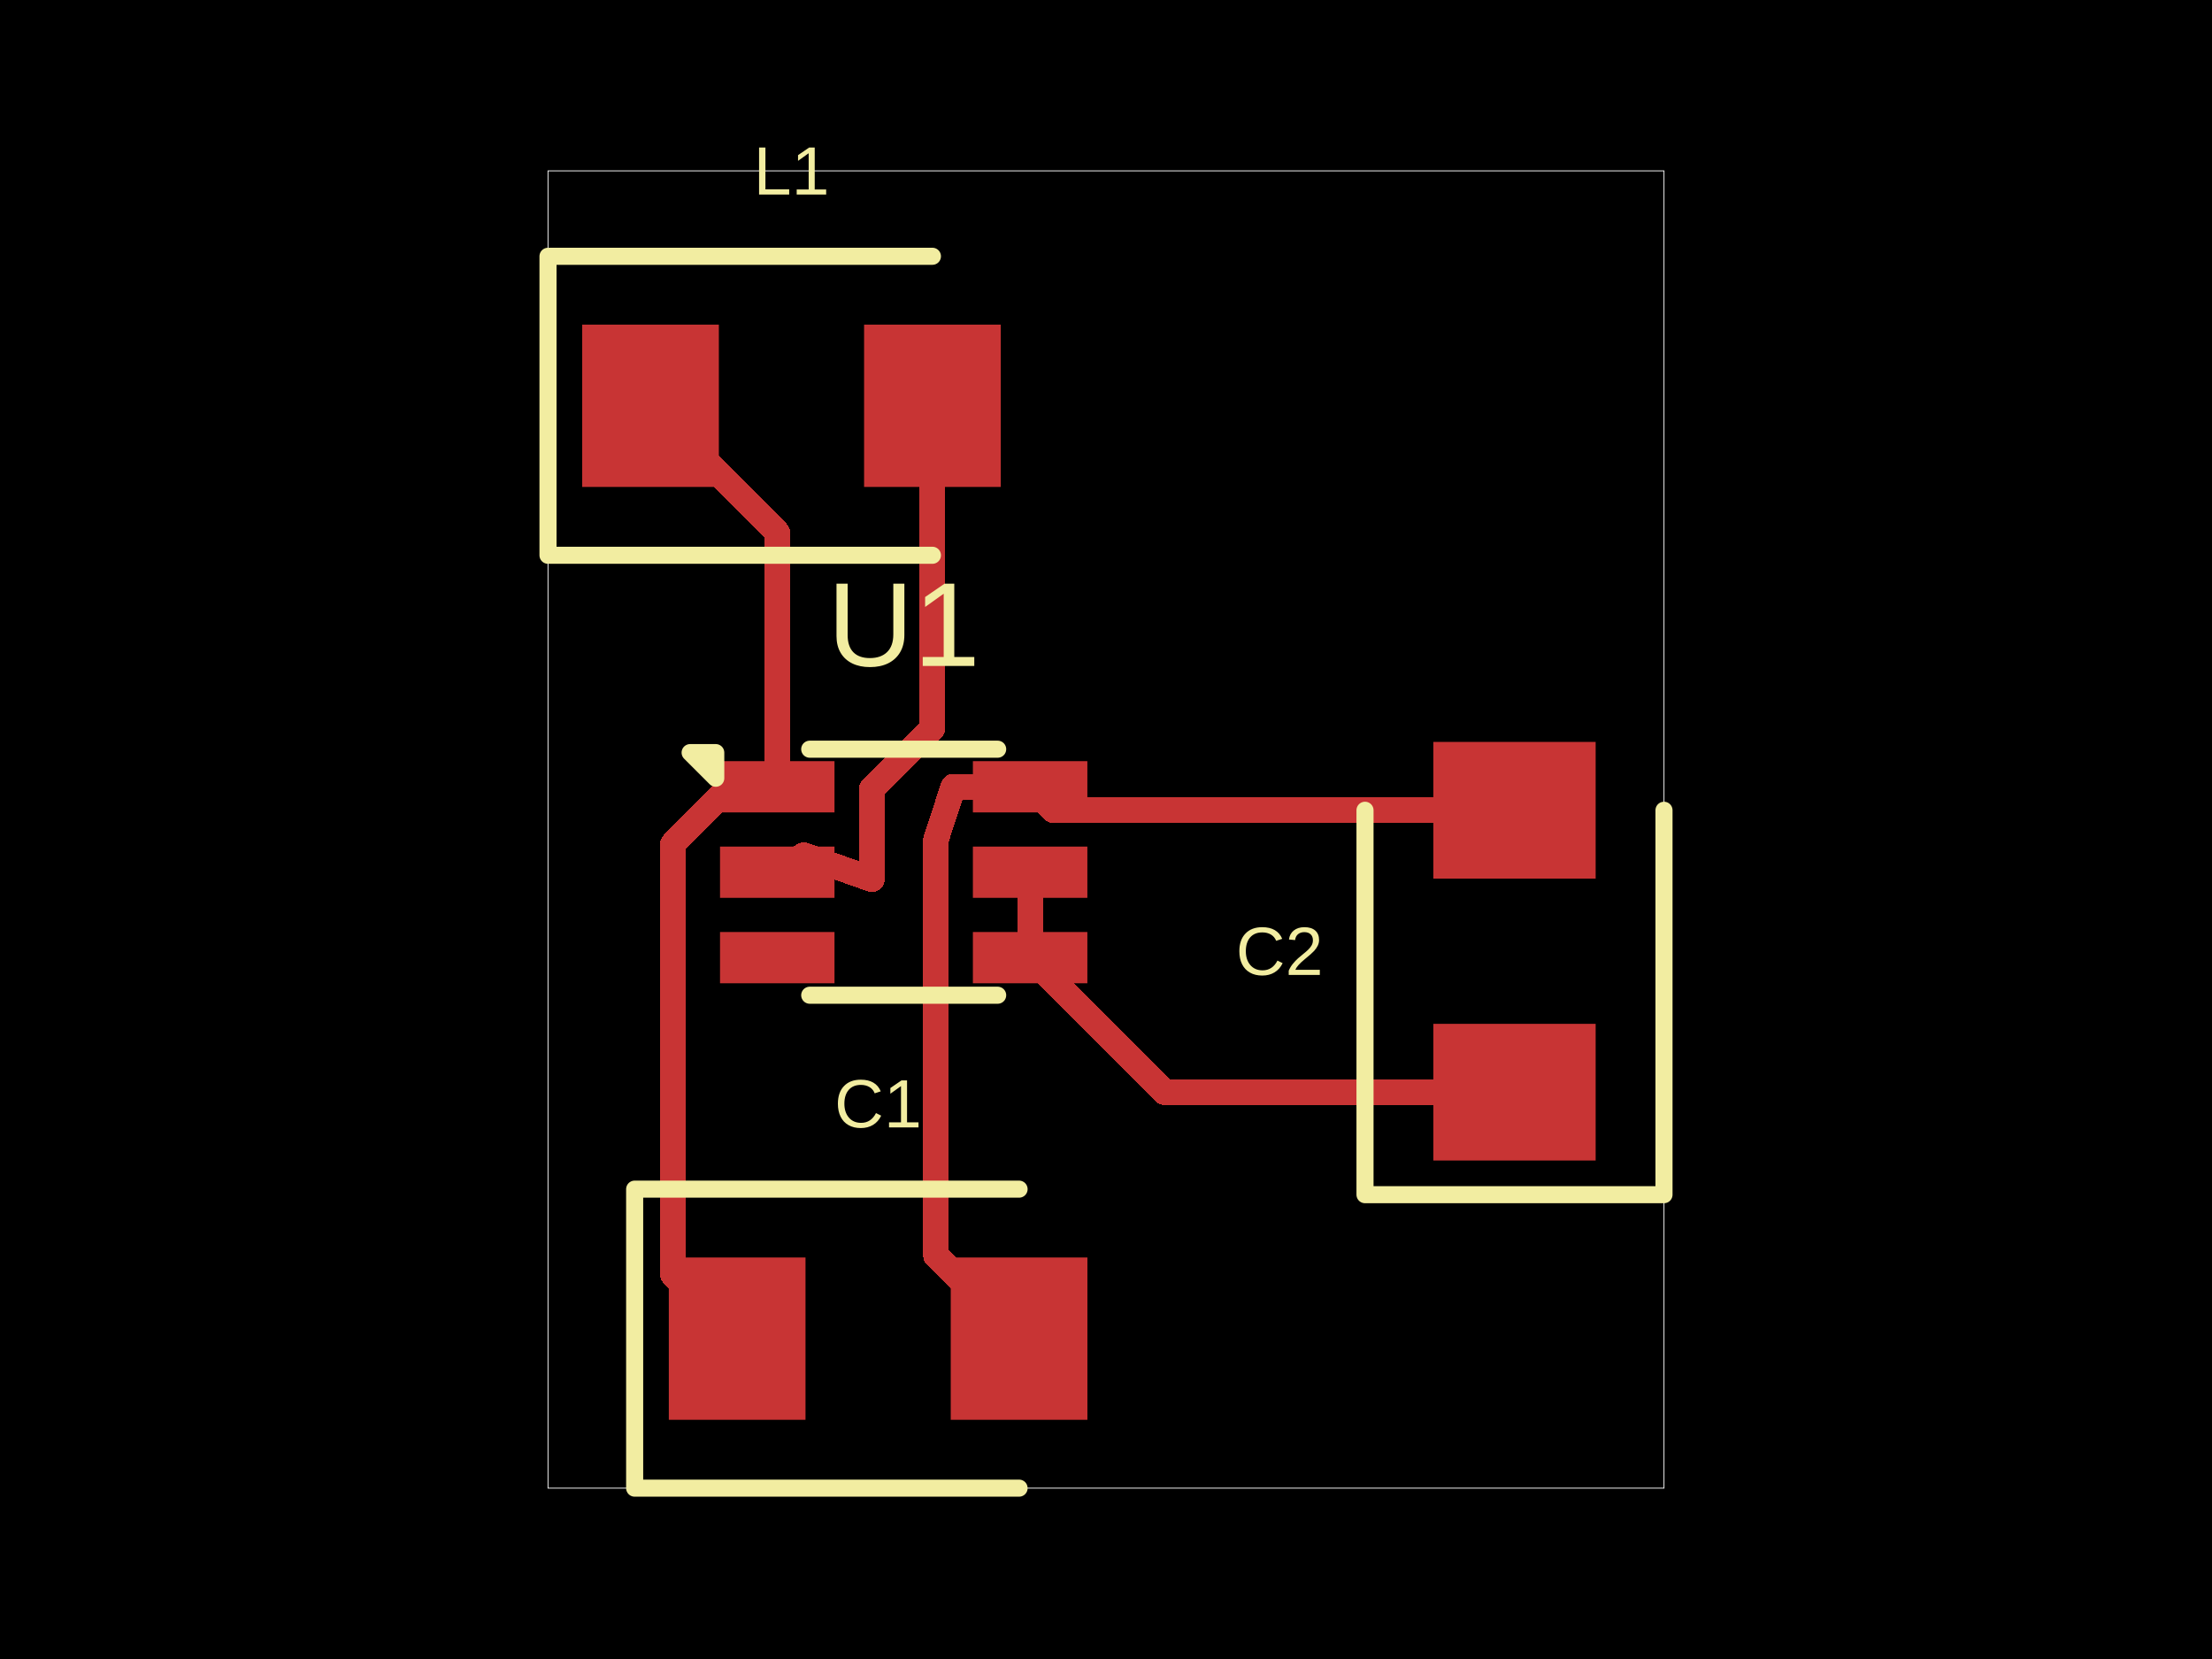
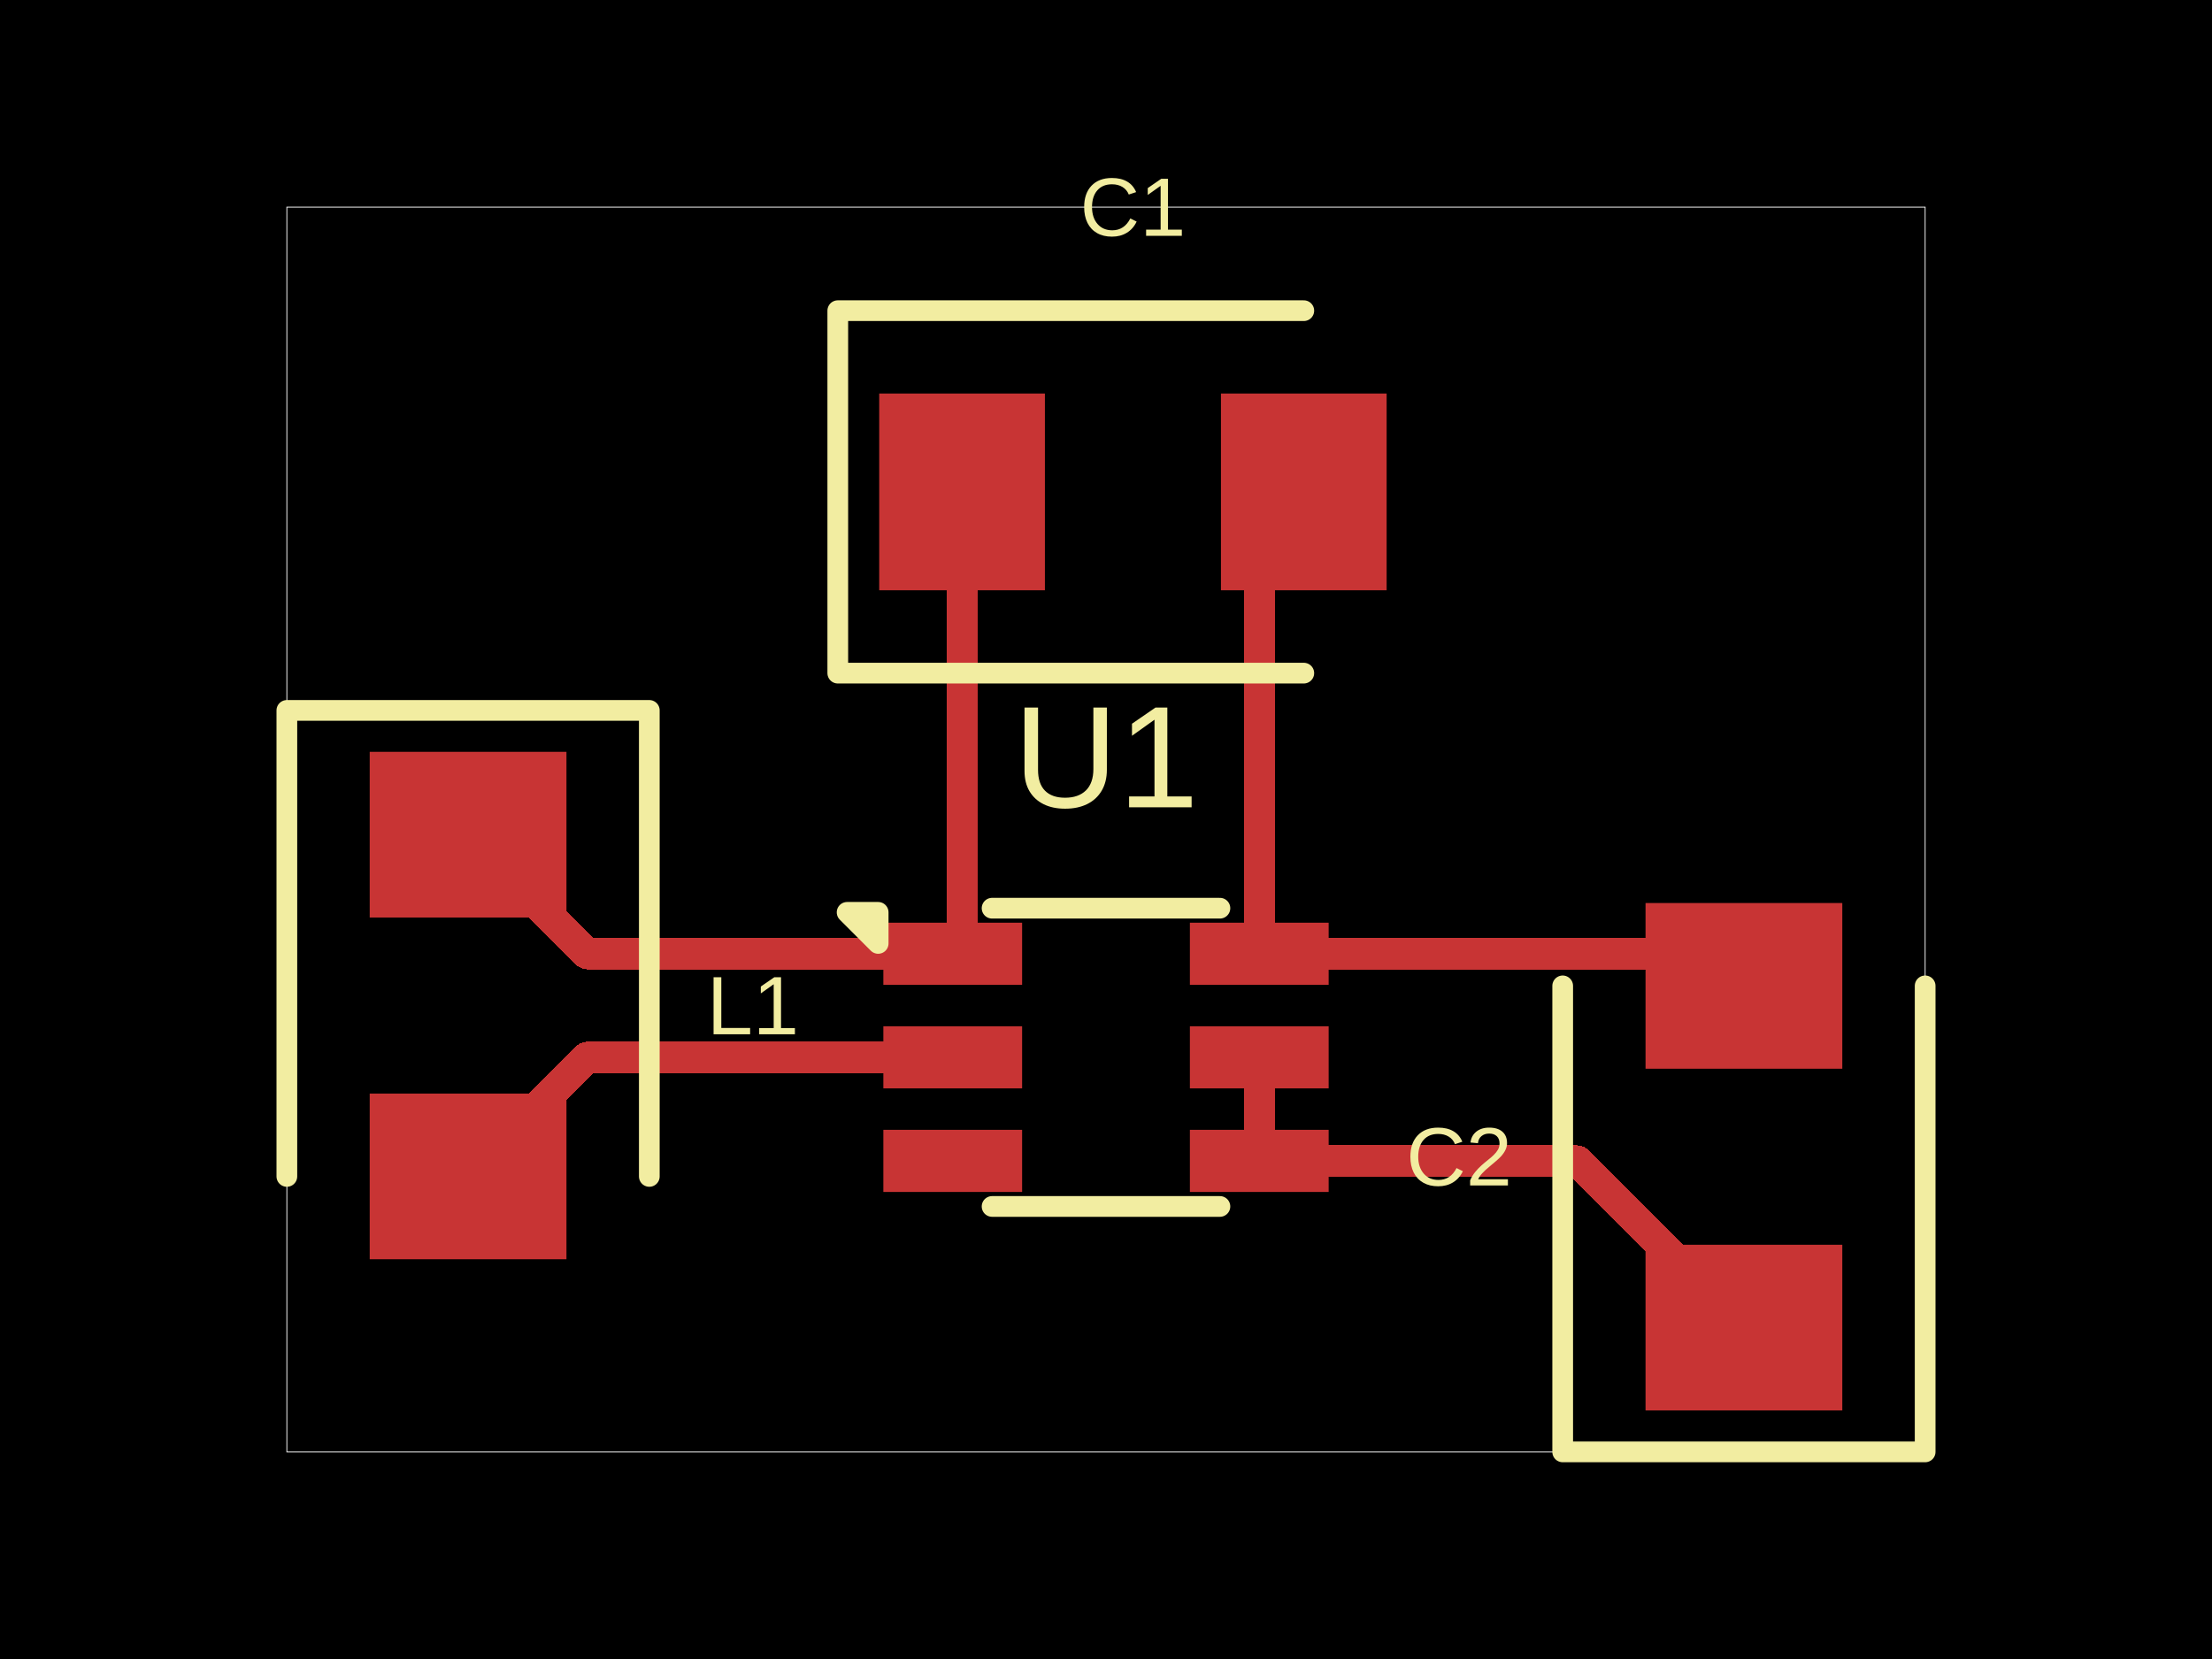
<svg xmlns="http://www.w3.org/2000/svg" width="800" height="600">
  <style />
  <rect class="boundary" x="0" y="0" fill="#000" width="800" height="600" data-type="pcb_background" data-pcb-layer="global" />
-   <rect class="pcb-boundary" fill="none" stroke="#fff" stroke-width="0.3" x="198.193" y="61.792" width="403.615" height="476.416" data-type="pcb_boundary" data-pcb-layer="global" />
-   <rect class="pcb-pad" fill="rgb(200, 52, 52)" x="260.407" y="275.283" width="41.401" height="18.538" data-type="pcb_smtpad" data-pcb-layer="top" data-pad-name="U1.VIN" data-pad-net-name="VIN" />
-   <rect class="pcb-pad" fill="rgb(200, 52, 52)" x="260.407" y="306.179" width="41.401" height="18.538" data-type="pcb_smtpad" data-pcb-layer="top" data-pad-name="U1.SW" data-pad-net-name="SW" />
-   <rect class="pcb-pad" fill="rgb(200, 52, 52)" x="260.407" y="337.075" width="41.401" height="18.538" data-type="pcb_smtpad" data-pcb-layer="top" data-pad-name="U1.EN" data-pad-net-name="EN" />
-   <rect class="pcb-pad" fill="rgb(200, 52, 52)" x="351.859" y="337.075" width="41.401" height="18.538" data-type="pcb_smtpad" data-pcb-layer="top" data-pad-name="U1.VSEL" data-pad-net-name="VOUT_5V" />
-   <rect class="pcb-pad" fill="rgb(200, 52, 52)" x="351.859" y="306.179" width="41.401" height="18.538" data-type="pcb_smtpad" data-pcb-layer="top" data-pad-name="U1.VOUT" data-pad-net-name="VOUT_5V" />
-   <rect class="pcb-pad" fill="rgb(200, 52, 52)" x="351.859" y="275.283" width="41.401" height="18.538" data-type="pcb_smtpad" data-pcb-layer="top" data-pad-name="U1.GND" data-pad-net-name="GND" />
-   <rect class="pcb-pad" fill="rgb(200, 52, 52)" x="210.551" y="117.405" width="49.434" height="58.702" data-type="pcb_smtpad" data-pcb-layer="top" data-pad-name="L1.pin1" data-pad-net-name="VIN" />
-   <rect class="pcb-pad" fill="rgb(200, 52, 52)" x="312.508" y="117.405" width="49.434" height="58.702" data-type="pcb_smtpad" data-pcb-layer="top" data-pad-name="L1.pin2" data-pad-net-name="SW" />
-   <rect class="pcb-pad" fill="rgb(200, 52, 52)" x="241.889" y="454.789" width="49.434" height="58.702" data-type="pcb_smtpad" data-pcb-layer="top" data-pad-name="C1.pin1" data-pad-net-name="VIN" />
-   <rect class="pcb-pad" fill="rgb(200, 52, 52)" x="343.846" y="454.789" width="49.434" height="58.702" data-type="pcb_smtpad" data-pcb-layer="top" data-pad-name="C1.pin2" data-pad-net-name="GND" />
-   <rect class="pcb-pad" fill="rgb(200, 52, 52)" x="518.388" y="370.282" width="58.702" height="49.434" data-type="pcb_smtpad" data-pcb-layer="top" data-pad-name="C2.pin1" data-pad-net-name="VOUT_5V" />
-   <rect class="pcb-pad" fill="rgb(200, 52, 52)" x="518.388" y="268.325" width="58.702" height="49.434" data-type="pcb_smtpad" data-pcb-layer="top" data-pad-name="C2.pin2" data-pad-net-name="GND" />
-   <path class="pcb-trace" stroke="rgb(200, 52, 52)" fill="none" d="M 372.559 284.552 L 381.049 293.042" stroke-width="9.269" stroke-linecap="round" stroke-linejoin="round" shape-rendering="crispEdges" data-type="pcb_trace" data-pcb-layer="top" />
-   <path class="pcb-trace" stroke="rgb(200, 52, 52)" fill="none" d="M 381.049 293.042 L 547.739 293.042" stroke-width="9.269" stroke-linecap="round" stroke-linejoin="round" shape-rendering="crispEdges" data-type="pcb_trace" data-pcb-layer="top" />
-   <path class="pcb-trace" stroke="rgb(200, 52, 52)" fill="none" d="M 372.559 284.552 L 344.798 284.495" stroke-width="9.269" stroke-linecap="round" stroke-linejoin="round" shape-rendering="crispEdges" data-type="pcb_trace" data-pcb-layer="top" />
-   <path class="pcb-trace" stroke="rgb(200, 52, 52)" fill="none" d="M 344.798 284.495 L 338.524 303.57" stroke-width="9.269" stroke-linecap="round" stroke-linejoin="round" shape-rendering="crispEdges" data-type="pcb_trace" data-pcb-layer="top" />
-   <path class="pcb-trace" stroke="rgb(200, 52, 52)" fill="none" d="M 338.524 303.57 L 338.524 454.122" stroke-width="9.269" stroke-linecap="round" stroke-linejoin="round" shape-rendering="crispEdges" data-type="pcb_trace" data-pcb-layer="top" />
-   <path class="pcb-trace" stroke="rgb(200, 52, 52)" fill="none" d="M 338.524 454.122 L 368.543 484.14" stroke-width="9.269" stroke-linecap="round" stroke-linejoin="round" shape-rendering="crispEdges" data-type="pcb_trace" data-pcb-layer="top" />
-   <path class="pcb-trace" stroke="rgb(200, 52, 52)" fill="none" d="M 372.559 346.344 L 372.559 315.448" stroke-width="9.269" stroke-linecap="round" stroke-linejoin="round" shape-rendering="crispEdges" data-type="pcb_trace" data-pcb-layer="top" />
-   <path class="pcb-trace" stroke="rgb(200, 52, 52)" fill="none" d="M 372.559 346.344 L 421.214 394.999" stroke-width="9.269" stroke-linecap="round" stroke-linejoin="round" shape-rendering="crispEdges" data-type="pcb_trace" data-pcb-layer="top" />
-   <path class="pcb-trace" stroke="rgb(200, 52, 52)" fill="none" d="M 421.214 394.999 L 547.739 394.999" stroke-width="9.269" stroke-linecap="round" stroke-linejoin="round" shape-rendering="crispEdges" data-type="pcb_trace" data-pcb-layer="top" />
-   <path class="pcb-trace" stroke="rgb(200, 52, 52)" fill="none" d="M 281.107 315.448 L 290.686 309.269" stroke-width="9.269" stroke-linecap="round" stroke-linejoin="round" shape-rendering="crispEdges" data-type="pcb_trace" data-pcb-layer="top" />
-   <path class="pcb-trace" stroke="rgb(200, 52, 52)" fill="none" d="M 290.686 309.269 L 315.363 318.016" stroke-width="9.269" stroke-linecap="round" stroke-linejoin="round" shape-rendering="crispEdges" data-type="pcb_trace" data-pcb-layer="top" />
-   <path class="pcb-trace" stroke="rgb(200, 52, 52)" fill="none" d="M 315.363 318.016 L 315.211 285.492" stroke-width="9.269" stroke-linecap="round" stroke-linejoin="round" shape-rendering="crispEdges" data-type="pcb_trace" data-pcb-layer="top" />
-   <path class="pcb-trace" stroke="rgb(200, 52, 52)" fill="none" d="M 315.211 285.492 L 321.452 279.25" stroke-width="9.269" stroke-linecap="round" stroke-linejoin="round" shape-rendering="crispEdges" data-type="pcb_trace" data-pcb-layer="top" />
-   <path class="pcb-trace" stroke="rgb(200, 52, 52)" fill="none" d="M 321.452 279.25 L 337.224 263.478" stroke-width="9.269" stroke-linecap="round" stroke-linejoin="round" shape-rendering="crispEdges" data-type="pcb_trace" data-pcb-layer="top" />
-   <path class="pcb-trace" stroke="rgb(200, 52, 52)" fill="none" d="M 337.224 263.478 L 337.224 146.756" stroke-width="9.269" stroke-linecap="round" stroke-linejoin="round" shape-rendering="crispEdges" data-type="pcb_trace" data-pcb-layer="top" />
-   <path class="pcb-trace" stroke="rgb(200, 52, 52)" fill="none" d="M 281.107 284.552 L 281.107 192.606" stroke-width="9.269" stroke-linecap="round" stroke-linejoin="round" shape-rendering="crispEdges" data-type="pcb_trace" data-pcb-layer="top" />
-   <path class="pcb-trace" stroke="rgb(200, 52, 52)" fill="none" d="M 281.107 192.606 L 235.258 146.756" stroke-width="9.269" stroke-linecap="round" stroke-linejoin="round" shape-rendering="crispEdges" data-type="pcb_trace" data-pcb-layer="top" />
-   <path class="pcb-trace" stroke="rgb(200, 52, 52)" fill="none" d="M 281.107 284.552 L 264.077 284.552" stroke-width="9.269" stroke-linecap="round" stroke-linejoin="round" shape-rendering="crispEdges" data-type="pcb_trace" data-pcb-layer="top" />
-   <path class="pcb-trace" stroke="rgb(200, 52, 52)" fill="none" d="M 264.077 284.552 L 243.353 305.276" stroke-width="9.269" stroke-linecap="round" stroke-linejoin="round" shape-rendering="crispEdges" data-type="pcb_trace" data-pcb-layer="top" />
-   <path class="pcb-trace" stroke="rgb(200, 52, 52)" fill="none" d="M 243.353 305.276 L 243.353 460.907" stroke-width="9.269" stroke-linecap="round" stroke-linejoin="round" shape-rendering="crispEdges" data-type="pcb_trace" data-pcb-layer="top" />
-   <path class="pcb-trace" stroke="rgb(200, 52, 52)" fill="none" d="M 243.353 460.907 L 266.586 484.14" stroke-width="9.269" stroke-linecap="round" stroke-linejoin="round" shape-rendering="crispEdges" data-type="pcb_trace" data-pcb-layer="top" />
-   <path class="pcb-silkscreen pcb-silkscreen-top" d="M 292.848 270.958 L 360.819 270.958" fill="none" stroke="#f2eda1" stroke-width="6.179" stroke-linecap="round" stroke-linejoin="round" data-pcb-component-id="pcb_component_0" data-pcb-silkscreen-path-id="pcb_silkscreen_path_0" data-type="pcb_silkscreen_path" data-pcb-layer="top" />
-   <path class="pcb-silkscreen pcb-silkscreen-top" d="M 292.848 359.938 L 360.819 359.938" fill="none" stroke="#f2eda1" stroke-width="6.179" stroke-linecap="round" stroke-linejoin="round" data-pcb-component-id="pcb_component_0" data-pcb-silkscreen-path-id="pcb_silkscreen_path_1" data-type="pcb_silkscreen_path" data-pcb-layer="top" />
-   <path class="pcb-silkscreen pcb-silkscreen-top" d="M 249.593 272.194 L 258.862 272.194 L 258.862 281.462 L 249.593 272.194 Z" fill="none" stroke="#f2eda1" stroke-width="6.179" stroke-linecap="round" stroke-linejoin="round" data-pcb-component-id="pcb_component_0" data-pcb-silkscreen-path-id="pcb_silkscreen_path_2" data-type="pcb_silkscreen_path" data-pcb-layer="top" />
-   <text x="0" y="0" dx="0" dy="0" fill="#f2eda1" font-family="Arial, sans-serif" font-size="43.254" text-anchor="middle" dominant-baseline="central" transform="matrix(1,0,0,1,326.8332,225.8496)" class="pcb-silkscreen-text pcb-silkscreen-top" data-pcb-silkscreen-text-id="pcb_silkscreen_text_0" stroke="none" data-type="pcb_silkscreen_text" data-pcb-layer="top">U1</text>
-   <path class="pcb-silkscreen pcb-silkscreen-top" d="M 337.224 92.688 L 198.193 92.688 L 198.193 200.824 L 337.224 200.824" fill="none" stroke="#f2eda1" stroke-width="6.179" stroke-linecap="round" stroke-linejoin="round" data-pcb-component-id="pcb_component_1" data-pcb-silkscreen-path-id="pcb_silkscreen_path_3" data-type="pcb_silkscreen_path" data-pcb-layer="top" />
-   <text x="0" y="0" dx="0" dy="0" fill="#f2eda1" font-family="Arial, sans-serif" font-size="24.717" text-anchor="middle" dominant-baseline="central" transform="matrix(1,0,0,1,286.2461,61.79197)" class="pcb-silkscreen-text pcb-silkscreen-top" data-pcb-silkscreen-text-id="pcb_silkscreen_text_1" stroke="none" data-type="pcb_silkscreen_text" data-pcb-layer="top">L1</text>
-   <path class="pcb-silkscreen pcb-silkscreen-top" d="M 368.562 430.072 L 229.531 430.072 L 229.531 538.208 L 368.562 538.208" fill="none" stroke="#f2eda1" stroke-width="6.179" stroke-linecap="round" stroke-linejoin="round" data-pcb-component-id="pcb_component_2" data-pcb-silkscreen-path-id="pcb_silkscreen_path_4" data-type="pcb_silkscreen_path" data-pcb-layer="top" />
-   <text x="0" y="0" dx="0" dy="0" fill="#f2eda1" font-family="Arial, sans-serif" font-size="24.717" text-anchor="middle" dominant-baseline="central" transform="matrix(1,0,0,1,317.5841,399.1761)" class="pcb-silkscreen-text pcb-silkscreen-top" data-pcb-silkscreen-text-id="pcb_silkscreen_text_2" stroke="none" data-type="pcb_silkscreen_text" data-pcb-layer="top">C1</text>
-   <path class="pcb-silkscreen pcb-silkscreen-top" d="M 493.672 293.042 L 493.672 432.074 L 601.807 432.074 L 601.807 293.042" fill="none" stroke="#f2eda1" stroke-width="6.179" stroke-linecap="round" stroke-linejoin="round" data-pcb-component-id="pcb_component_3" data-pcb-silkscreen-path-id="pcb_silkscreen_path_5" data-type="pcb_silkscreen_path" data-pcb-layer="top" />
-   <text x="0" y="0" dx="0" dy="0" fill="#f2eda1" font-family="Arial, sans-serif" font-size="24.717" text-anchor="middle" dominant-baseline="central" transform="matrix(1,0,0,1,462.7755,344.0205)" class="pcb-silkscreen-text pcb-silkscreen-top" data-pcb-silkscreen-text-id="pcb_silkscreen_text_3" stroke="none" data-type="pcb_silkscreen_text" data-pcb-layer="top">C2</text>
+   <rect class="pcb-boundary" fill="none" stroke="#fff" stroke-width="0.3" x="103.745" y="74.906" width="592.509" height="450.187" data-type="pcb_boundary" data-pcb-layer="global" />
+   <rect class="pcb-pad" fill="rgb(200, 52, 52)" x="319.476" y="333.708" width="50.187" height="22.472" data-type="pcb_smtpad" data-pcb-layer="top" data-pad-name="U1.VIN" data-pad-net-name="VIN" />
+   <rect class="pcb-pad" fill="rgb(200, 52, 52)" x="319.476" y="371.161" width="50.187" height="22.472" data-type="pcb_smtpad" data-pcb-layer="top" data-pad-name="U1.SW" data-pad-net-name="SW" />
+   <rect class="pcb-pad" fill="rgb(200, 52, 52)" x="319.476" y="408.614" width="50.187" height="22.472" data-type="pcb_smtpad" data-pcb-layer="top" data-pad-name="U1.EN" data-pad-net-name="EN" />
+   <rect class="pcb-pad" fill="rgb(200, 52, 52)" x="430.337" y="408.614" width="50.187" height="22.472" data-type="pcb_smtpad" data-pcb-layer="top" data-pad-name="U1.VSEL" data-pad-net-name="VOUT_5V" />
+   <rect class="pcb-pad" fill="rgb(200, 52, 52)" x="430.337" y="371.161" width="50.187" height="22.472" data-type="pcb_smtpad" data-pcb-layer="top" data-pad-name="U1.VOUT" data-pad-net-name="VOUT_5V" />
+   <rect class="pcb-pad" fill="rgb(200, 52, 52)" x="430.337" y="333.708" width="50.187" height="22.472" data-type="pcb_smtpad" data-pcb-layer="top" data-pad-name="U1.GND" data-pad-net-name="GND" />
+   <rect class="pcb-pad" fill="rgb(200, 52, 52)" x="133.708" y="271.91" width="71.161" height="59.925" data-type="pcb_smtpad" data-pcb-layer="top" data-pad-name="L1.pin1" data-pad-net-name="VIN" />
+   <rect class="pcb-pad" fill="rgb(200, 52, 52)" x="133.708" y="395.506" width="71.161" height="59.925" data-type="pcb_smtpad" data-pcb-layer="top" data-pad-name="L1.pin2" data-pad-net-name="SW" />
+   <rect class="pcb-pad" fill="rgb(200, 52, 52)" x="317.978" y="142.322" width="59.925" height="71.161" data-type="pcb_smtpad" data-pcb-layer="top" data-pad-name="C1.pin1" data-pad-net-name="VIN" />
+   <rect class="pcb-pad" fill="rgb(200, 52, 52)" x="441.573" y="142.322" width="59.925" height="71.161" data-type="pcb_smtpad" data-pcb-layer="top" data-pad-name="C1.pin2" data-pad-net-name="GND" />
+   <rect class="pcb-pad" fill="rgb(200, 52, 52)" x="595.131" y="450.187" width="71.161" height="59.925" data-type="pcb_smtpad" data-pcb-layer="top" data-pad-name="C2.pin1" data-pad-net-name="VOUT_5V" />
+   <rect class="pcb-pad" fill="rgb(200, 52, 52)" x="595.131" y="326.592" width="71.161" height="59.925" data-type="pcb_smtpad" data-pcb-layer="top" data-pad-name="C2.pin2" data-pad-net-name="GND" />
+   <path class="pcb-trace" stroke="rgb(200, 52, 52)" fill="none" d="M 455.431 344.944 L 455.431 194.007" stroke-width="11.236" stroke-linecap="round" stroke-linejoin="round" shape-rendering="crispEdges" data-type="pcb_trace" data-pcb-layer="top" />
+   <path class="pcb-trace" stroke="rgb(200, 52, 52)" fill="none" d="M 455.431 194.007 L 471.536 177.903" stroke-width="11.236" stroke-linecap="round" stroke-linejoin="round" shape-rendering="crispEdges" data-type="pcb_trace" data-pcb-layer="top" />
+   <path class="pcb-trace" stroke="rgb(200, 52, 52)" fill="none" d="M 455.431 344.944 L 619.101 344.944" stroke-width="11.236" stroke-linecap="round" stroke-linejoin="round" shape-rendering="crispEdges" data-type="pcb_trace" data-pcb-layer="top" />
+   <path class="pcb-trace" stroke="rgb(200, 52, 52)" fill="none" d="M 619.101 344.944 L 630.712 356.554" stroke-width="11.236" stroke-linecap="round" stroke-linejoin="round" shape-rendering="crispEdges" data-type="pcb_trace" data-pcb-layer="top" />
+   <path class="pcb-trace" stroke="rgb(200, 52, 52)" fill="none" d="M 455.431 419.85 L 455.431 382.397" stroke-width="11.236" stroke-linecap="round" stroke-linejoin="round" shape-rendering="crispEdges" data-type="pcb_trace" data-pcb-layer="top" />
+   <path class="pcb-trace" stroke="rgb(200, 52, 52)" fill="none" d="M 455.431 419.85 L 570.412 419.85" stroke-width="11.236" stroke-linecap="round" stroke-linejoin="round" shape-rendering="crispEdges" data-type="pcb_trace" data-pcb-layer="top" />
+   <path class="pcb-trace" stroke="rgb(200, 52, 52)" fill="none" d="M 570.412 419.85 L 630.712 480.15" stroke-width="11.236" stroke-linecap="round" stroke-linejoin="round" shape-rendering="crispEdges" data-type="pcb_trace" data-pcb-layer="top" />
+   <path class="pcb-trace" stroke="rgb(200, 52, 52)" fill="none" d="M 344.569 382.397 L 212.36 382.397" stroke-width="11.236" stroke-linecap="round" stroke-linejoin="round" shape-rendering="crispEdges" data-type="pcb_trace" data-pcb-layer="top" />
+   <path class="pcb-trace" stroke="rgb(200, 52, 52)" fill="none" d="M 212.36 382.397 L 169.288 425.468" stroke-width="11.236" stroke-linecap="round" stroke-linejoin="round" shape-rendering="crispEdges" data-type="pcb_trace" data-pcb-layer="top" />
+   <path class="pcb-trace" stroke="rgb(200, 52, 52)" fill="none" d="M 344.569 344.944 L 347.94 341.573" stroke-width="11.236" stroke-linecap="round" stroke-linejoin="round" shape-rendering="crispEdges" data-type="pcb_trace" data-pcb-layer="top" />
+   <path class="pcb-trace" stroke="rgb(200, 52, 52)" fill="none" d="M 347.94 341.573 L 347.94 177.903" stroke-width="11.236" stroke-linecap="round" stroke-linejoin="round" shape-rendering="crispEdges" data-type="pcb_trace" data-pcb-layer="top" />
+   <path class="pcb-trace" stroke="rgb(200, 52, 52)" fill="none" d="M 344.569 344.944 L 212.36 344.944" stroke-width="11.236" stroke-linecap="round" stroke-linejoin="round" shape-rendering="crispEdges" data-type="pcb_trace" data-pcb-layer="top" />
+   <path class="pcb-trace" stroke="rgb(200, 52, 52)" fill="none" d="M 212.36 344.944 L 169.288 301.873" stroke-width="11.236" stroke-linecap="round" stroke-linejoin="round" shape-rendering="crispEdges" data-type="pcb_trace" data-pcb-layer="top" />
+   <path class="pcb-silkscreen pcb-silkscreen-top" d="M 358.801 328.464 L 441.199 328.464" fill="none" stroke="#f2eda1" stroke-width="7.491" stroke-linecap="round" stroke-linejoin="round" data-pcb-component-id="pcb_component_0" data-pcb-silkscreen-path-id="pcb_silkscreen_path_0" data-type="pcb_silkscreen_path" data-pcb-layer="top" />
+   <path class="pcb-silkscreen pcb-silkscreen-top" d="M 358.801 436.33 L 441.199 436.33" fill="none" stroke="#f2eda1" stroke-width="7.491" stroke-linecap="round" stroke-linejoin="round" data-pcb-component-id="pcb_component_0" data-pcb-silkscreen-path-id="pcb_silkscreen_path_1" data-type="pcb_silkscreen_path" data-pcb-layer="top" />
+   <path class="pcb-silkscreen pcb-silkscreen-top" d="M 306.367 329.963 L 317.603 329.963 L 317.603 341.199 L 306.367 329.963 Z" fill="none" stroke="#f2eda1" stroke-width="7.491" stroke-linecap="round" stroke-linejoin="round" data-pcb-component-id="pcb_component_0" data-pcb-silkscreen-path-id="pcb_silkscreen_path_2" data-type="pcb_silkscreen_path" data-pcb-layer="top" />
+   <text x="0" y="0" dx="0" dy="0" fill="#f2eda1" font-family="Arial, sans-serif" font-size="52.434" text-anchor="middle" dominant-baseline="central" transform="matrix(1,0,0,1,400,273.7828)" class="pcb-silkscreen-text pcb-silkscreen-top" data-pcb-silkscreen-text-id="pcb_silkscreen_text_0" stroke="none" data-type="pcb_silkscreen_text" data-pcb-layer="top">U1</text>
+   <path class="pcb-silkscreen pcb-silkscreen-top" d="M 234.831 425.468 L 234.831 256.929 L 103.745 256.929 L 103.745 425.468" fill="none" stroke="#f2eda1" stroke-width="7.491" stroke-linecap="round" stroke-linejoin="round" data-pcb-component-id="pcb_component_1" data-pcb-silkscreen-path-id="pcb_silkscreen_path_3" data-type="pcb_silkscreen_path" data-pcb-layer="top" />
+   <text x="0" y="0" dx="0" dy="0" fill="#f2eda1" font-family="Arial, sans-serif" font-size="29.963" text-anchor="middle" dominant-baseline="central" transform="matrix(1,0,0,1,272.2846,363.6704)" class="pcb-silkscreen-text pcb-silkscreen-top" data-pcb-silkscreen-text-id="pcb_silkscreen_text_1" stroke="none" data-type="pcb_silkscreen_text" data-pcb-layer="top">L1</text>
+   <path class="pcb-silkscreen pcb-silkscreen-top" d="M 471.536 112.36 L 302.996 112.36 L 302.996 243.446 L 471.536 243.446" fill="none" stroke="#f2eda1" stroke-width="7.491" stroke-linecap="round" stroke-linejoin="round" data-pcb-component-id="pcb_component_2" data-pcb-silkscreen-path-id="pcb_silkscreen_path_4" data-type="pcb_silkscreen_path" data-pcb-layer="top" />
+   <text x="0" y="0" dx="0" dy="0" fill="#f2eda1" font-family="Arial, sans-serif" font-size="29.963" text-anchor="middle" dominant-baseline="central" transform="matrix(1,0,0,1,409.7378,74.90637)" class="pcb-silkscreen-text pcb-silkscreen-top" data-pcb-silkscreen-text-id="pcb_silkscreen_text_2" stroke="none" data-type="pcb_silkscreen_text" data-pcb-layer="top">C1</text>
+   <path class="pcb-silkscreen pcb-silkscreen-top" d="M 565.169 356.554 L 565.169 525.094 L 696.255 525.094 L 696.255 356.554" fill="none" stroke="#f2eda1" stroke-width="7.491" stroke-linecap="round" stroke-linejoin="round" data-pcb-component-id="pcb_component_3" data-pcb-silkscreen-path-id="pcb_silkscreen_path_5" data-type="pcb_silkscreen_path" data-pcb-layer="top" />
+   <text x="0" y="0" dx="0" dy="0" fill="#f2eda1" font-family="Arial, sans-serif" font-size="29.963" text-anchor="middle" dominant-baseline="central" transform="matrix(1,0,0,1,527.7154,418.3521)" class="pcb-silkscreen-text pcb-silkscreen-top" data-pcb-silkscreen-text-id="pcb_silkscreen_text_3" stroke="none" data-type="pcb_silkscreen_text" data-pcb-layer="top">C2</text>
</svg>
